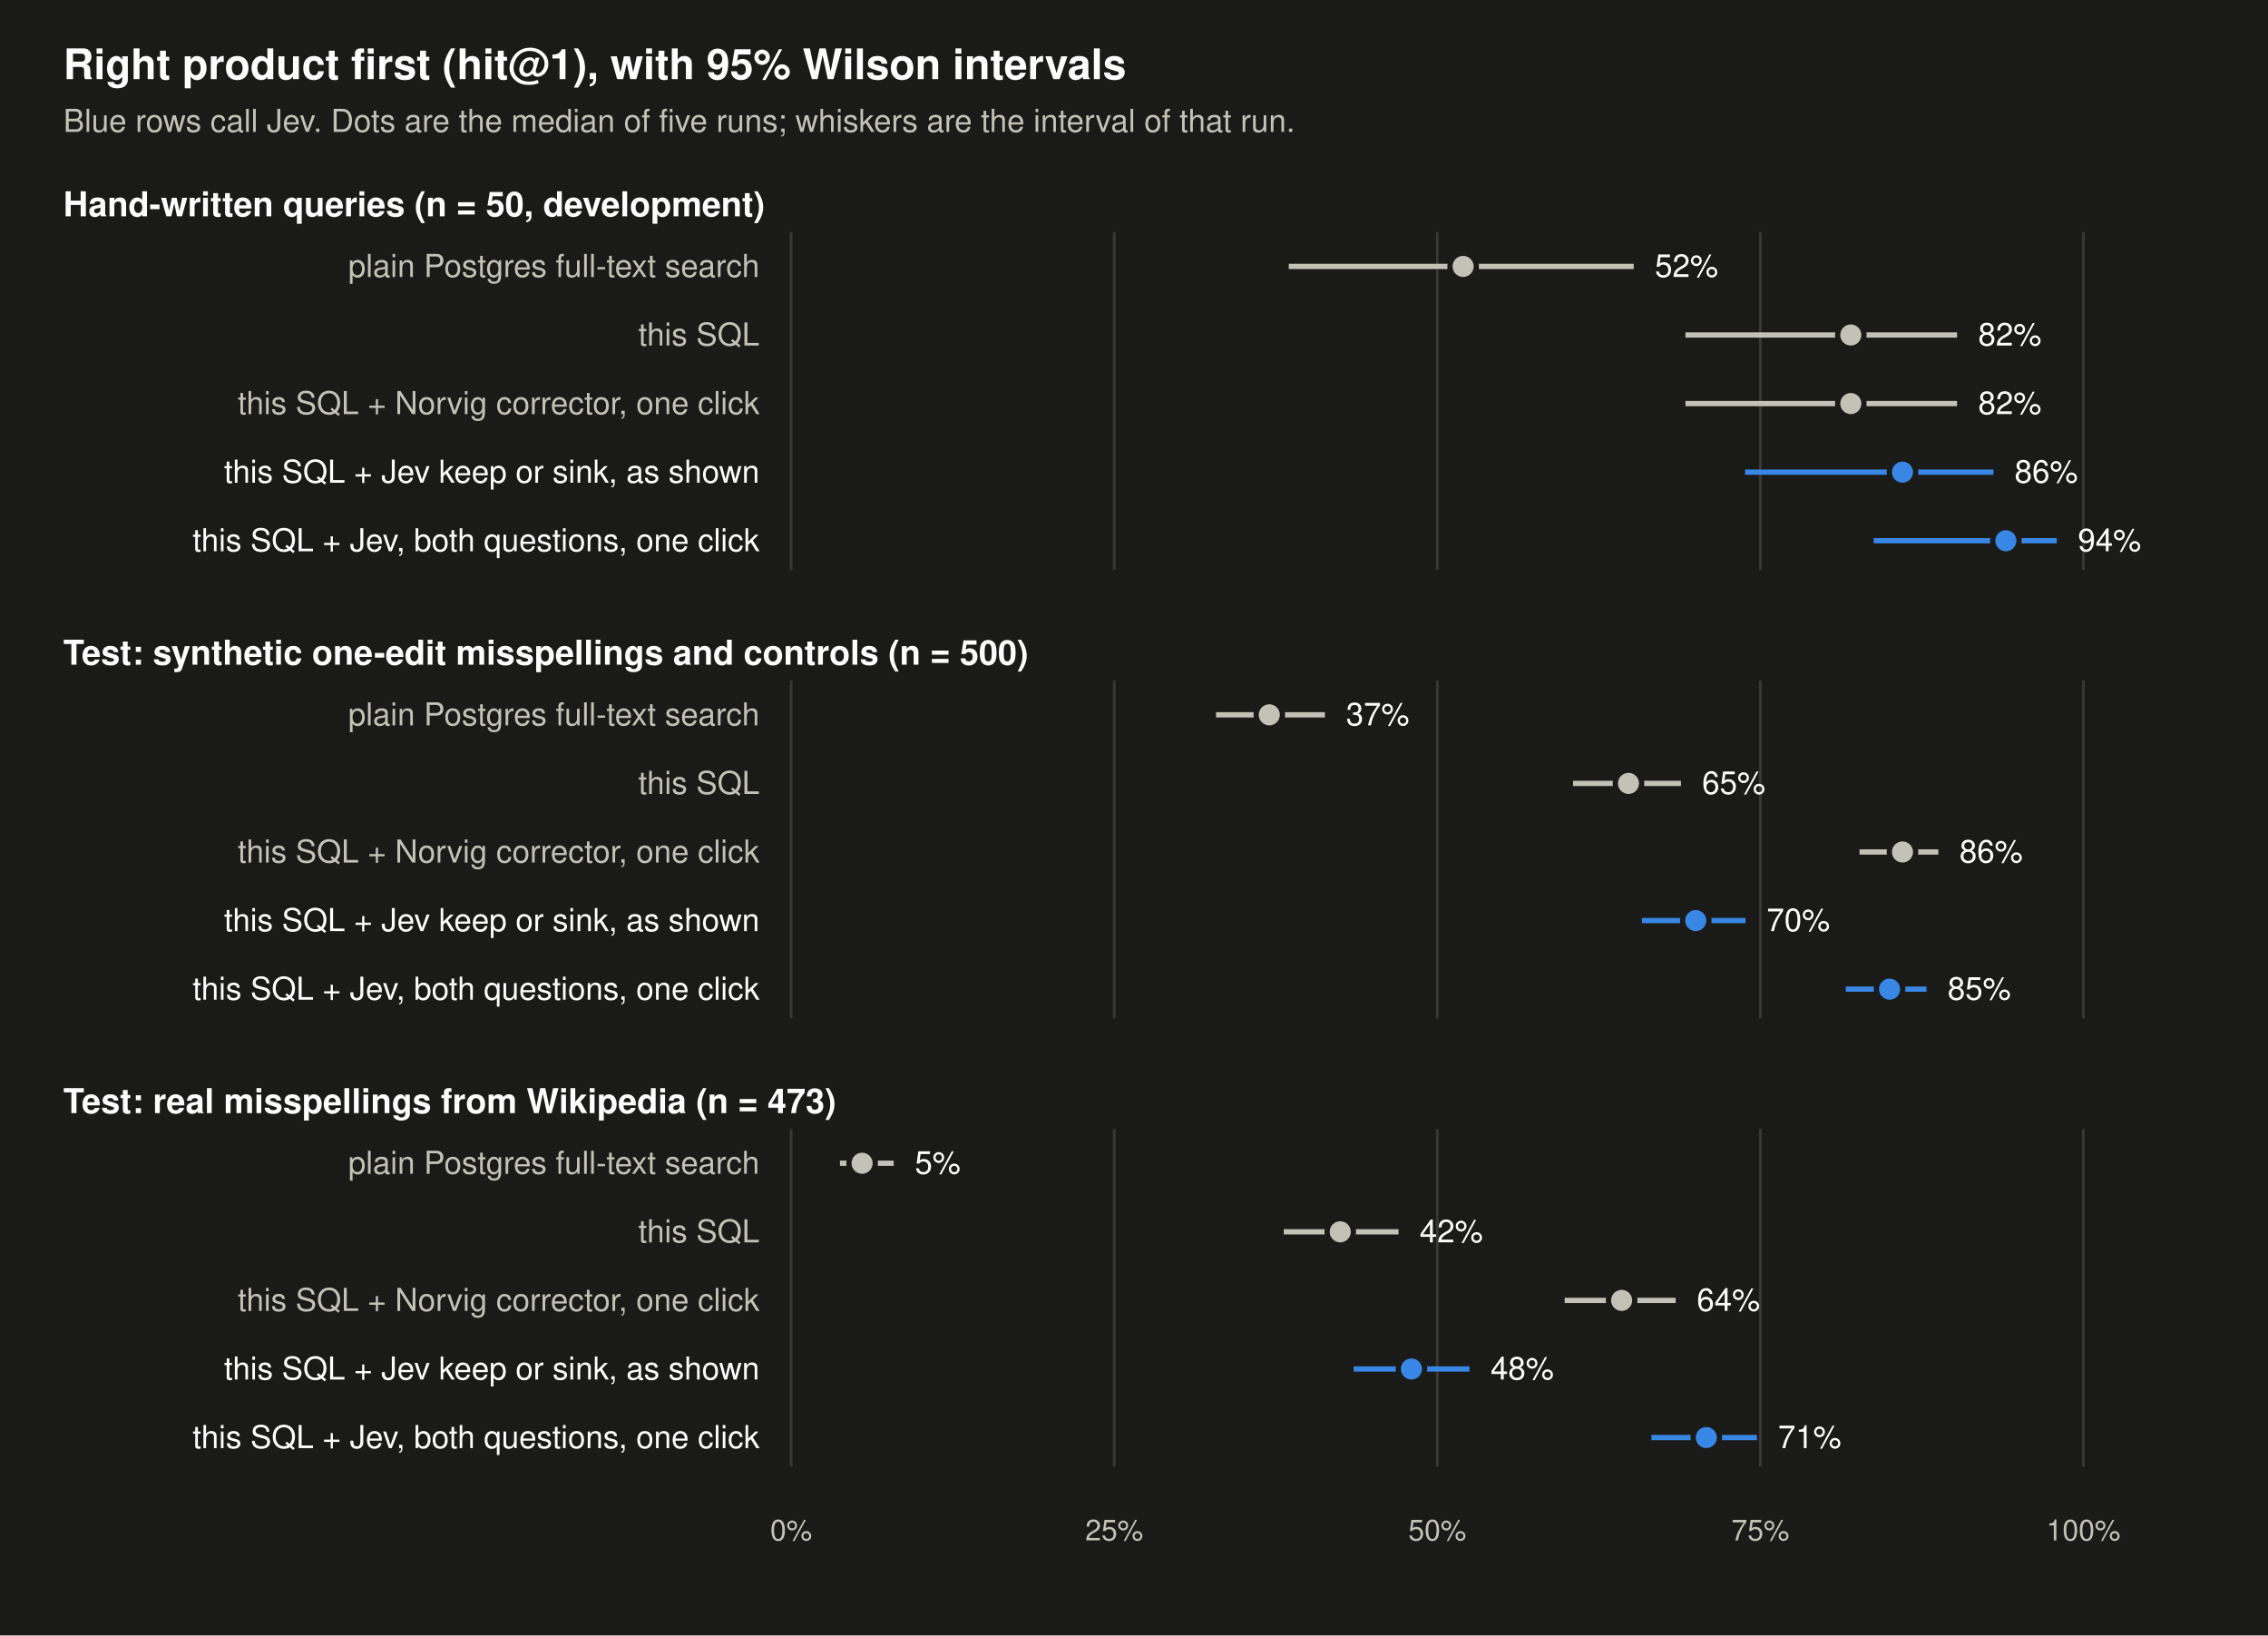
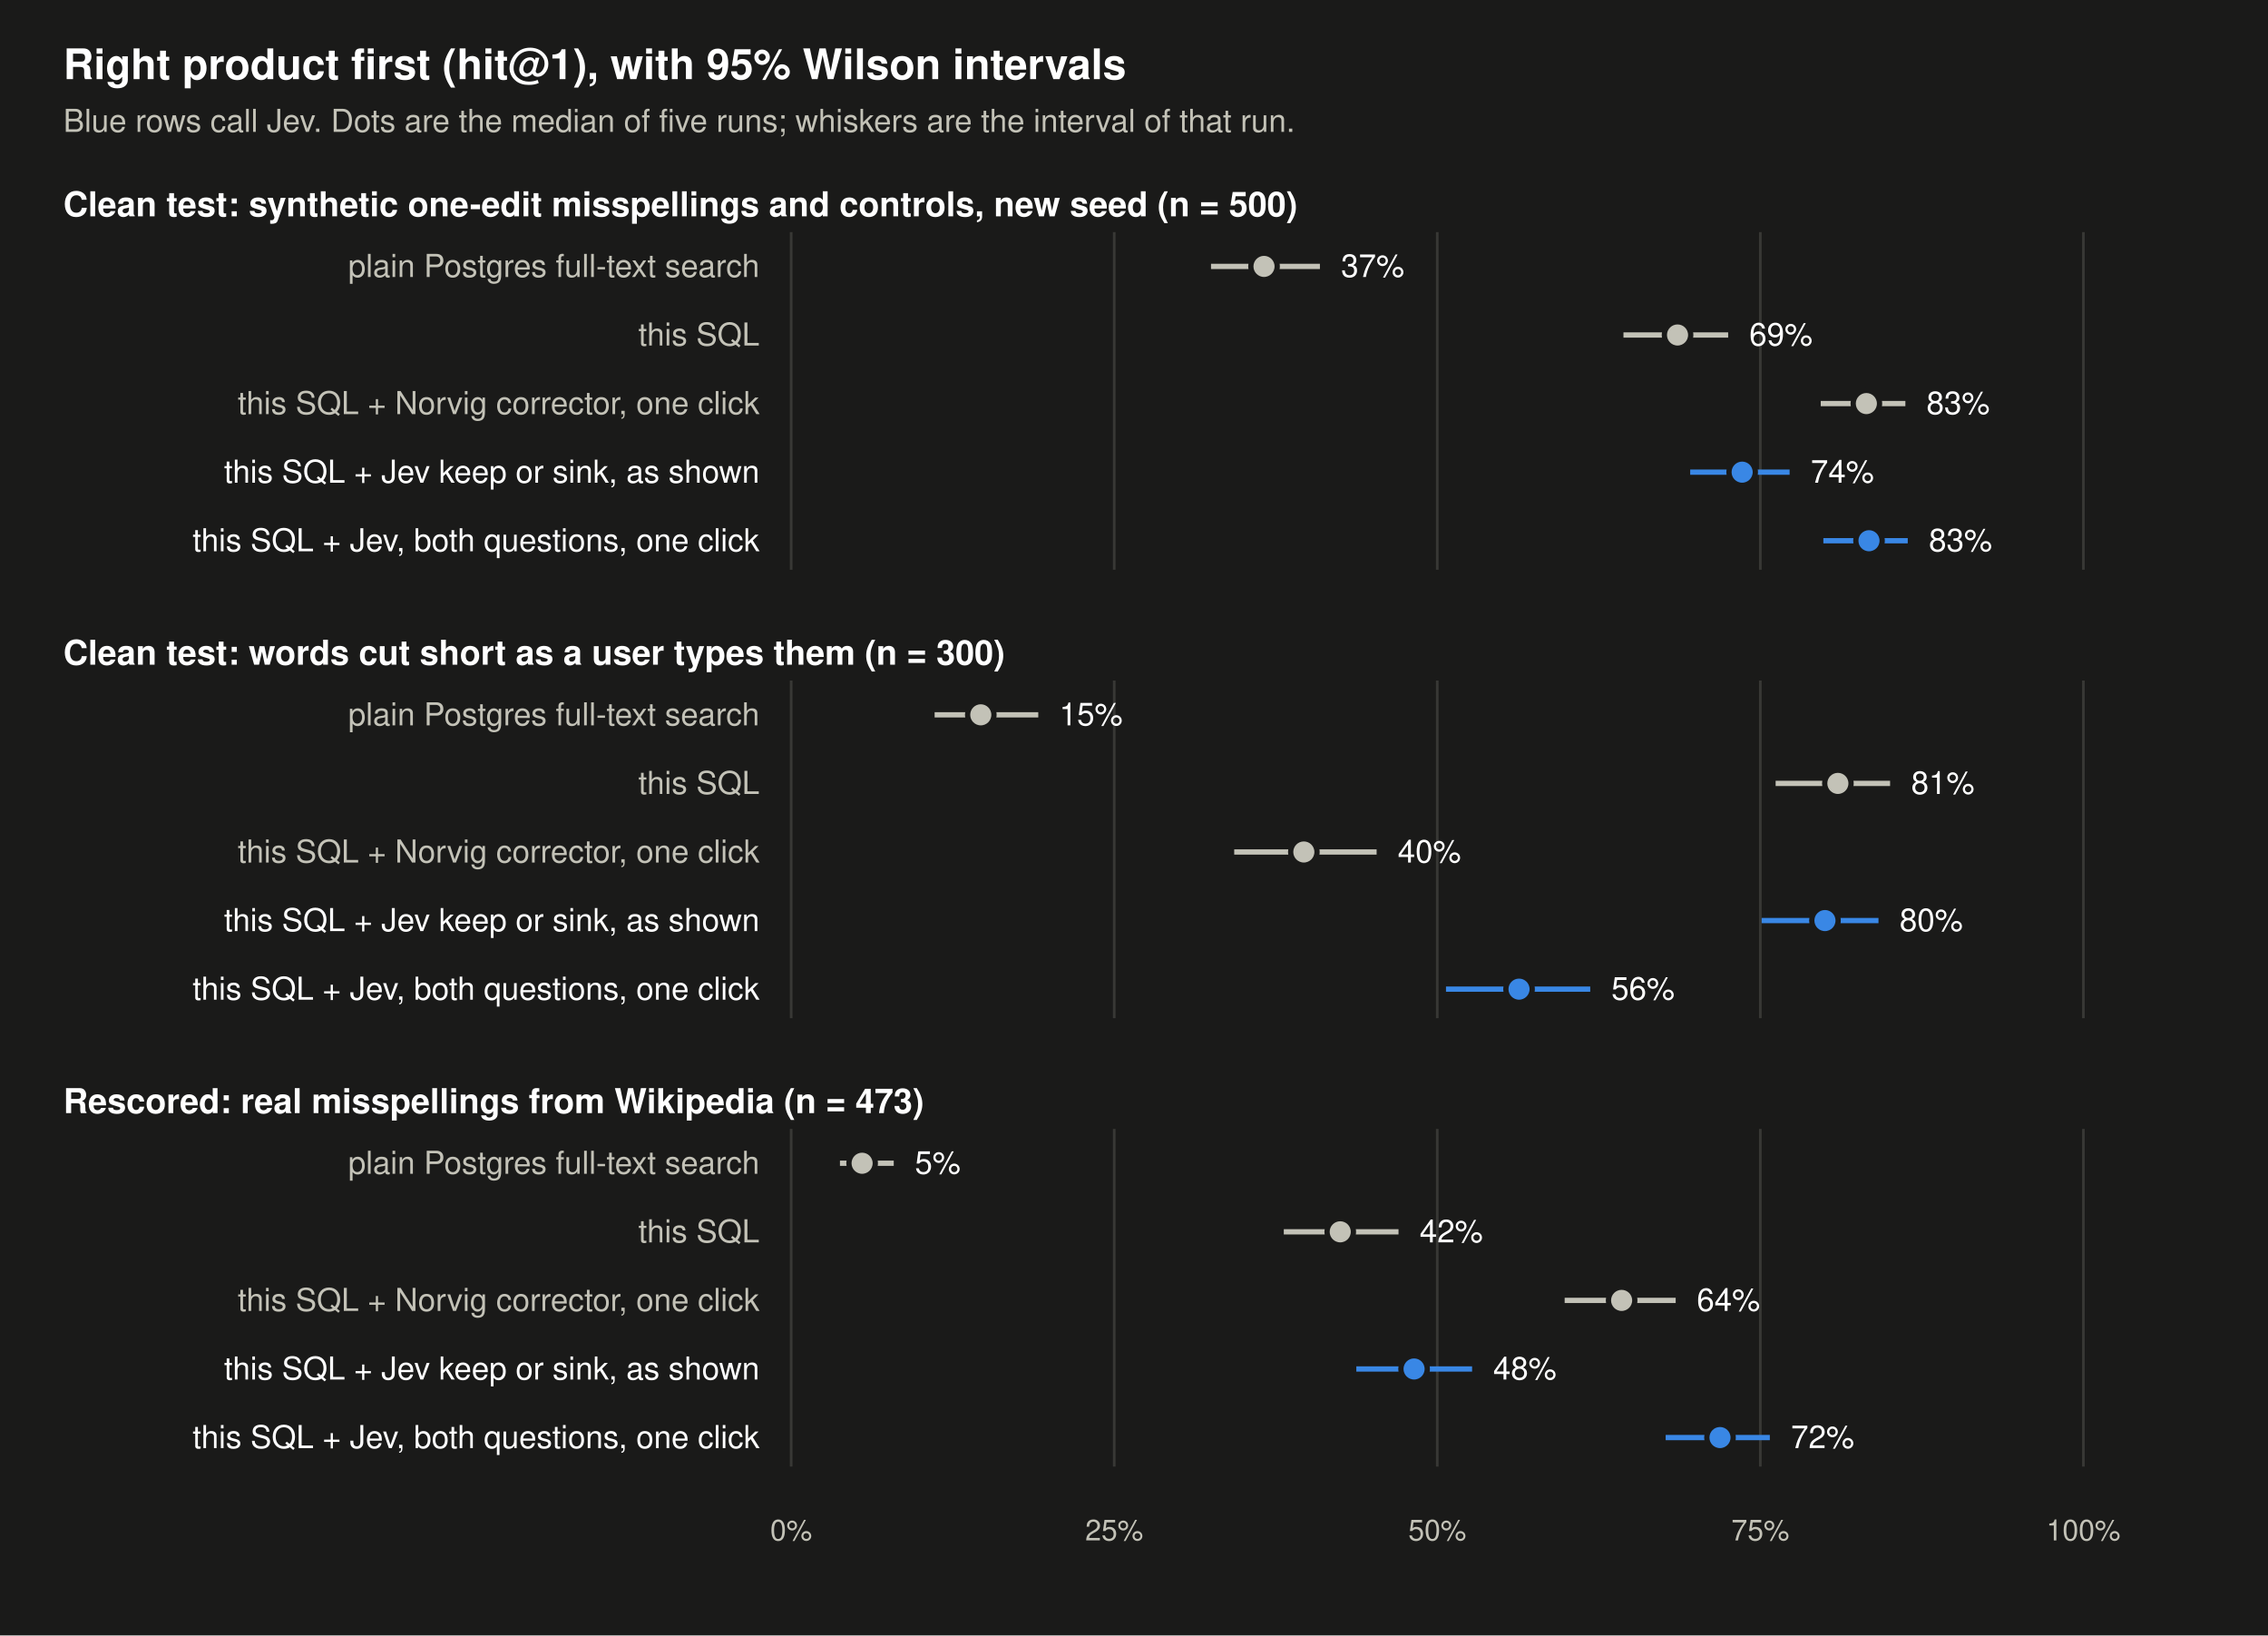
<svg xmlns="http://www.w3.org/2000/svg" width="860" height="620" viewBox="0 0 860 620" role="img" font-family="-apple-system, 'Segoe UI', Helvetica, Arial, sans-serif">
  <rect width="860" height="620" fill="#1a1a19" />
  <text x="24.0" y="30.0" font-size="16" fill="#ffffff" font-weight="600">Right product first (hit@1), with 95% Wilson intervals</text>
  <text x="24.0" y="50.0" font-size="12" fill="#c3c2b7">Blue rows call Jev. Dots are the median of five runs; whiskers are the interval of that run.</text>
-   <text x="24.0" y="82.0" font-size="13" fill="#ffffff" font-weight="600">Hand-written queries (n = 50, development)</text>
+   <text x="24.0" y="82.0" font-size="13" fill="#ffffff" font-weight="600">Clean test: synthetic one-edit misspellings and controls, new seed (n = 500)</text>
  <line x1="300.0" y1="88.0" x2="300.0" y2="216.0" stroke="#383835" stroke-width="1" />
  <line x1="422.5" y1="88.0" x2="422.5" y2="216.0" stroke="#383835" stroke-width="1" />
  <line x1="545.0" y1="88.0" x2="545.0" y2="216.0" stroke="#383835" stroke-width="1" />
  <line x1="667.5" y1="88.0" x2="667.5" y2="216.0" stroke="#383835" stroke-width="1" />
  <line x1="790.0" y1="88.0" x2="790.0" y2="216.0" stroke="#383835" stroke-width="1" />
  <text x="288.0" y="105.0" font-size="12" fill="#c3c2b7" text-anchor="end">plain Postgres full-text search</text>
-   <line x1="488.7" y1="101.0" x2="619.5" y2="101.0" stroke="#c3c2b7" stroke-width="2" />
-   <circle cx="554.8" cy="101.0" r="5" fill="#c3c2b7" stroke="#1a1a19" stroke-width="2" />
-   <text x="627.5" y="105.0" font-size="12" fill="#ffffff">52%</text>
+   <line x1="459.2" y1="101.0" x2="500.5" y2="101.0" stroke="#c3c2b7" stroke-width="2" />
+   <circle cx="479.3" cy="101.0" r="5" fill="#c3c2b7" stroke="#1a1a19" stroke-width="2" />
+   <text x="508.5" y="105.0" font-size="12" fill="#ffffff">37%</text>
  <text x="288.0" y="131.0" font-size="12" fill="#c3c2b7" text-anchor="end">this SQL</text>
-   <line x1="639.1" y1="127.0" x2="742.1" y2="127.0" stroke="#c3c2b7" stroke-width="2" />
-   <circle cx="701.8" cy="127.0" r="5" fill="#c3c2b7" stroke="#1a1a19" stroke-width="2" />
-   <text x="750.1" y="131.0" font-size="12" fill="#ffffff">82%</text>
+   <line x1="615.6" y1="127.0" x2="655.3" y2="127.0" stroke="#c3c2b7" stroke-width="2" />
+   <circle cx="636.1" cy="127.0" r="5" fill="#c3c2b7" stroke="#1a1a19" stroke-width="2" />
+   <text x="663.3" y="131.0" font-size="12" fill="#ffffff">69%</text>
  <text x="288.0" y="157.0" font-size="12" fill="#c3c2b7" text-anchor="end">this SQL + Norvig corrector, one click</text>
-   <line x1="639.1" y1="153.0" x2="742.1" y2="153.0" stroke="#c3c2b7" stroke-width="2" />
-   <circle cx="701.8" cy="153.0" r="5" fill="#c3c2b7" stroke="#1a1a19" stroke-width="2" />
-   <text x="750.1" y="157.0" font-size="12" fill="#ffffff">82%</text>
+   <line x1="690.4" y1="153.0" x2="722.5" y2="153.0" stroke="#c3c2b7" stroke-width="2" />
+   <circle cx="707.7" cy="153.0" r="5" fill="#c3c2b7" stroke="#1a1a19" stroke-width="2" />
+   <text x="730.5" y="157.0" font-size="12" fill="#ffffff">83%</text>
  <text x="288.0" y="183.0" font-size="12" fill="#ffffff" text-anchor="end">this SQL + Jev keep or sink, as shown</text>
-   <line x1="661.7" y1="179.0" x2="755.9" y2="179.0" stroke="#3987e5" stroke-width="2" />
-   <circle cx="721.4" cy="179.0" r="5" fill="#3987e5" stroke="#1a1a19" stroke-width="2" />
-   <text x="763.9" y="183.0" font-size="12" fill="#ffffff">86%</text>
+   <line x1="640.9" y1="179.0" x2="678.6" y2="179.0" stroke="#3987e5" stroke-width="2" />
+   <circle cx="660.6" cy="179.0" r="5" fill="#3987e5" stroke="#1a1a19" stroke-width="2" />
+   <text x="686.6" y="183.0" font-size="12" fill="#ffffff">74%</text>
  <text x="288.0" y="209.0" font-size="12" fill="#ffffff" text-anchor="end">this SQL + Jev, both questions, one click</text>
-   <line x1="710.5" y1="205.0" x2="779.9" y2="205.0" stroke="#3987e5" stroke-width="2" />
-   <circle cx="760.6" cy="205.0" r="5" fill="#3987e5" stroke="#1a1a19" stroke-width="2" />
-   <text x="787.9" y="209.0" font-size="12" fill="#ffffff">94%</text>
-   <text x="24.0" y="252.0" font-size="13" fill="#ffffff" font-weight="600">Test: synthetic one-edit misspellings and controls (n = 500)</text>
+   <line x1="691.4" y1="205.0" x2="723.4" y2="205.0" stroke="#3987e5" stroke-width="2" />
+   <circle cx="708.7" cy="205.0" r="5" fill="#3987e5" stroke="#1a1a19" stroke-width="2" />
+   <text x="731.4" y="209.0" font-size="12" fill="#ffffff">83%</text>
+   <text x="24.0" y="252.0" font-size="13" fill="#ffffff" font-weight="600">Clean test: words cut short as a user types them (n = 300)</text>
  <line x1="300.0" y1="258.0" x2="300.0" y2="386.0" stroke="#383835" stroke-width="1" />
  <line x1="422.5" y1="258.0" x2="422.5" y2="386.0" stroke="#383835" stroke-width="1" />
  <line x1="545.0" y1="258.0" x2="545.0" y2="386.0" stroke="#383835" stroke-width="1" />
  <line x1="667.5" y1="258.0" x2="667.5" y2="386.0" stroke="#383835" stroke-width="1" />
  <line x1="790.0" y1="258.0" x2="790.0" y2="386.0" stroke="#383835" stroke-width="1" />
  <text x="288.0" y="275.0" font-size="12" fill="#c3c2b7" text-anchor="end">plain Postgres full-text search</text>
-   <line x1="461.1" y1="271.0" x2="502.4" y2="271.0" stroke="#c3c2b7" stroke-width="2" />
-   <circle cx="481.3" cy="271.0" r="5" fill="#c3c2b7" stroke="#1a1a19" stroke-width="2" />
-   <text x="510.4" y="275.0" font-size="12" fill="#ffffff">37%</text>
+   <line x1="354.4" y1="271.0" x2="393.7" y2="271.0" stroke="#c3c2b7" stroke-width="2" />
+   <circle cx="371.9" cy="271.0" r="5" fill="#c3c2b7" stroke="#1a1a19" stroke-width="2" />
+   <text x="401.7" y="275.0" font-size="12" fill="#ffffff">15%</text>
  <text x="288.0" y="301.0" font-size="12" fill="#c3c2b7" text-anchor="end">this SQL</text>
-   <line x1="596.5" y1="297.0" x2="637.4" y2="297.0" stroke="#c3c2b7" stroke-width="2" />
-   <circle cx="617.5" cy="297.0" r="5" fill="#c3c2b7" stroke="#1a1a19" stroke-width="2" />
-   <text x="645.4" y="301.0" font-size="12" fill="#ffffff">65%</text>
+   <line x1="673.3" y1="297.0" x2="716.7" y2="297.0" stroke="#c3c2b7" stroke-width="2" />
+   <circle cx="696.9" cy="297.0" r="5" fill="#c3c2b7" stroke="#1a1a19" stroke-width="2" />
+   <text x="724.7" y="301.0" font-size="12" fill="#ffffff">81%</text>
  <text x="288.0" y="327.0" font-size="12" fill="#c3c2b7" text-anchor="end">this SQL + Norvig corrector, one click</text>
-   <line x1="705.1" y1="323.0" x2="735.0" y2="323.0" stroke="#c3c2b7" stroke-width="2" />
-   <circle cx="721.4" cy="323.0" r="5" fill="#c3c2b7" stroke="#1a1a19" stroke-width="2" />
-   <text x="743.0" y="327.0" font-size="12" fill="#ffffff">86%</text>
+   <line x1="468.0" y1="323.0" x2="522.0" y2="323.0" stroke="#c3c2b7" stroke-width="2" />
+   <circle cx="494.4" cy="323.0" r="5" fill="#c3c2b7" stroke="#1a1a19" stroke-width="2" />
+   <text x="530.0" y="327.0" font-size="12" fill="#ffffff">40%</text>
  <text x="288.0" y="353.0" font-size="12" fill="#ffffff" text-anchor="end">this SQL + Jev keep or sink, as shown</text>
-   <line x1="622.6" y1="349.0" x2="661.9" y2="349.0" stroke="#3987e5" stroke-width="2" />
-   <circle cx="643.0" cy="349.0" r="5" fill="#3987e5" stroke="#1a1a19" stroke-width="2" />
-   <text x="669.9" y="353.0" font-size="12" fill="#ffffff">70%</text>
+   <line x1="668.0" y1="349.0" x2="712.3" y2="349.0" stroke="#3987e5" stroke-width="2" />
+   <circle cx="692.0" cy="349.0" r="5" fill="#3987e5" stroke="#1a1a19" stroke-width="2" />
+   <text x="720.3" y="353.0" font-size="12" fill="#ffffff">80%</text>
  <text x="288.0" y="379.0" font-size="12" fill="#ffffff" text-anchor="end">this SQL + Jev, both questions, one click</text>
-   <line x1="699.9" y1="375.0" x2="730.5" y2="375.0" stroke="#3987e5" stroke-width="2" />
-   <circle cx="716.5" cy="375.0" r="5" fill="#3987e5" stroke="#1a1a19" stroke-width="2" />
-   <text x="738.5" y="379.0" font-size="12" fill="#ffffff">85%</text>
-   <text x="24.0" y="422.0" font-size="13" fill="#ffffff" font-weight="600">Test: real misspellings from Wikipedia (n = 473)</text>
+   <line x1="548.3" y1="375.0" x2="603.0" y2="375.0" stroke="#3987e5" stroke-width="2" />
+   <circle cx="576.0" cy="375.0" r="5" fill="#3987e5" stroke="#1a1a19" stroke-width="2" />
+   <text x="611.0" y="379.0" font-size="12" fill="#ffffff">56%</text>
+   <text x="24.0" y="422.0" font-size="13" fill="#ffffff" font-weight="600">Rescored: real misspellings from Wikipedia (n = 473)</text>
  <line x1="300.0" y1="428.0" x2="300.0" y2="556.0" stroke="#383835" stroke-width="1" />
  <line x1="422.5" y1="428.0" x2="422.5" y2="556.0" stroke="#383835" stroke-width="1" />
  <line x1="545.0" y1="428.0" x2="545.0" y2="556.0" stroke="#383835" stroke-width="1" />
  <line x1="667.5" y1="428.0" x2="667.5" y2="556.0" stroke="#383835" stroke-width="1" />
  <line x1="790.0" y1="428.0" x2="790.0" y2="556.0" stroke="#383835" stroke-width="1" />
  <text x="288.0" y="445.0" font-size="12" fill="#c3c2b7" text-anchor="end">plain Postgres full-text search</text>
  <line x1="318.5" y1="441.0" x2="338.9" y2="441.0" stroke="#c3c2b7" stroke-width="2" />
  <circle cx="326.9" cy="441.0" r="5" fill="#c3c2b7" stroke="#1a1a19" stroke-width="2" />
  <text x="346.9" y="445.0" font-size="12" fill="#ffffff">5%</text>
  <text x="288.0" y="471.0" font-size="12" fill="#c3c2b7" text-anchor="end">this SQL</text>
  <line x1="486.8" y1="467.0" x2="530.3" y2="467.0" stroke="#c3c2b7" stroke-width="2" />
  <circle cx="508.2" cy="467.0" r="5" fill="#c3c2b7" stroke="#1a1a19" stroke-width="2" />
  <text x="538.3" y="471.0" font-size="12" fill="#ffffff">42%</text>
  <text x="288.0" y="497.0" font-size="12" fill="#c3c2b7" text-anchor="end">this SQL + Norvig corrector, one click</text>
  <line x1="593.3" y1="493.0" x2="635.4" y2="493.0" stroke="#c3c2b7" stroke-width="2" />
  <circle cx="614.9" cy="493.0" r="5" fill="#c3c2b7" stroke="#1a1a19" stroke-width="2" />
  <text x="643.4" y="497.0" font-size="12" fill="#ffffff">64%</text>
  <text x="288.0" y="523.0" font-size="12" fill="#ffffff" text-anchor="end">this SQL + Jev keep or sink, as shown</text>
-   <line x1="513.3" y1="519.0" x2="557.2" y2="519.0" stroke="#3987e5" stroke-width="2" />
-   <circle cx="535.2" cy="519.0" r="5" fill="#3987e5" stroke="#1a1a19" stroke-width="2" />
-   <text x="565.2" y="523.0" font-size="12" fill="#ffffff">48%</text>
+   <line x1="514.3" y1="519.0" x2="558.2" y2="519.0" stroke="#3987e5" stroke-width="2" />
+   <circle cx="536.2" cy="519.0" r="5" fill="#3987e5" stroke="#1a1a19" stroke-width="2" />
+   <text x="566.2" y="523.0" font-size="12" fill="#ffffff">48%</text>
  <text x="288.0" y="549.0" font-size="12" fill="#ffffff" text-anchor="end">this SQL + Jev, both questions, one click</text>
-   <line x1="626.2" y1="545.0" x2="666.2" y2="545.0" stroke="#3987e5" stroke-width="2" />
-   <circle cx="647.0" cy="545.0" r="5" fill="#3987e5" stroke="#1a1a19" stroke-width="2" />
-   <text x="674.2" y="549.0" font-size="12" fill="#ffffff">71%</text>
+   <line x1="631.6" y1="545.0" x2="671.1" y2="545.0" stroke="#3987e5" stroke-width="2" />
+   <circle cx="652.2" cy="545.0" r="5" fill="#3987e5" stroke="#1a1a19" stroke-width="2" />
+   <text x="679.1" y="549.0" font-size="12" fill="#ffffff">72%</text>
  <text x="300.0" y="584.0" font-size="11" fill="#c3c2b7" text-anchor="middle">0%</text>
  <text x="422.5" y="584.0" font-size="11" fill="#c3c2b7" text-anchor="middle">25%</text>
  <text x="545.0" y="584.0" font-size="11" fill="#c3c2b7" text-anchor="middle">50%</text>
  <text x="667.5" y="584.0" font-size="11" fill="#c3c2b7" text-anchor="middle">75%</text>
  <text x="790.0" y="584.0" font-size="11" fill="#c3c2b7" text-anchor="middle">100%</text>
</svg>
